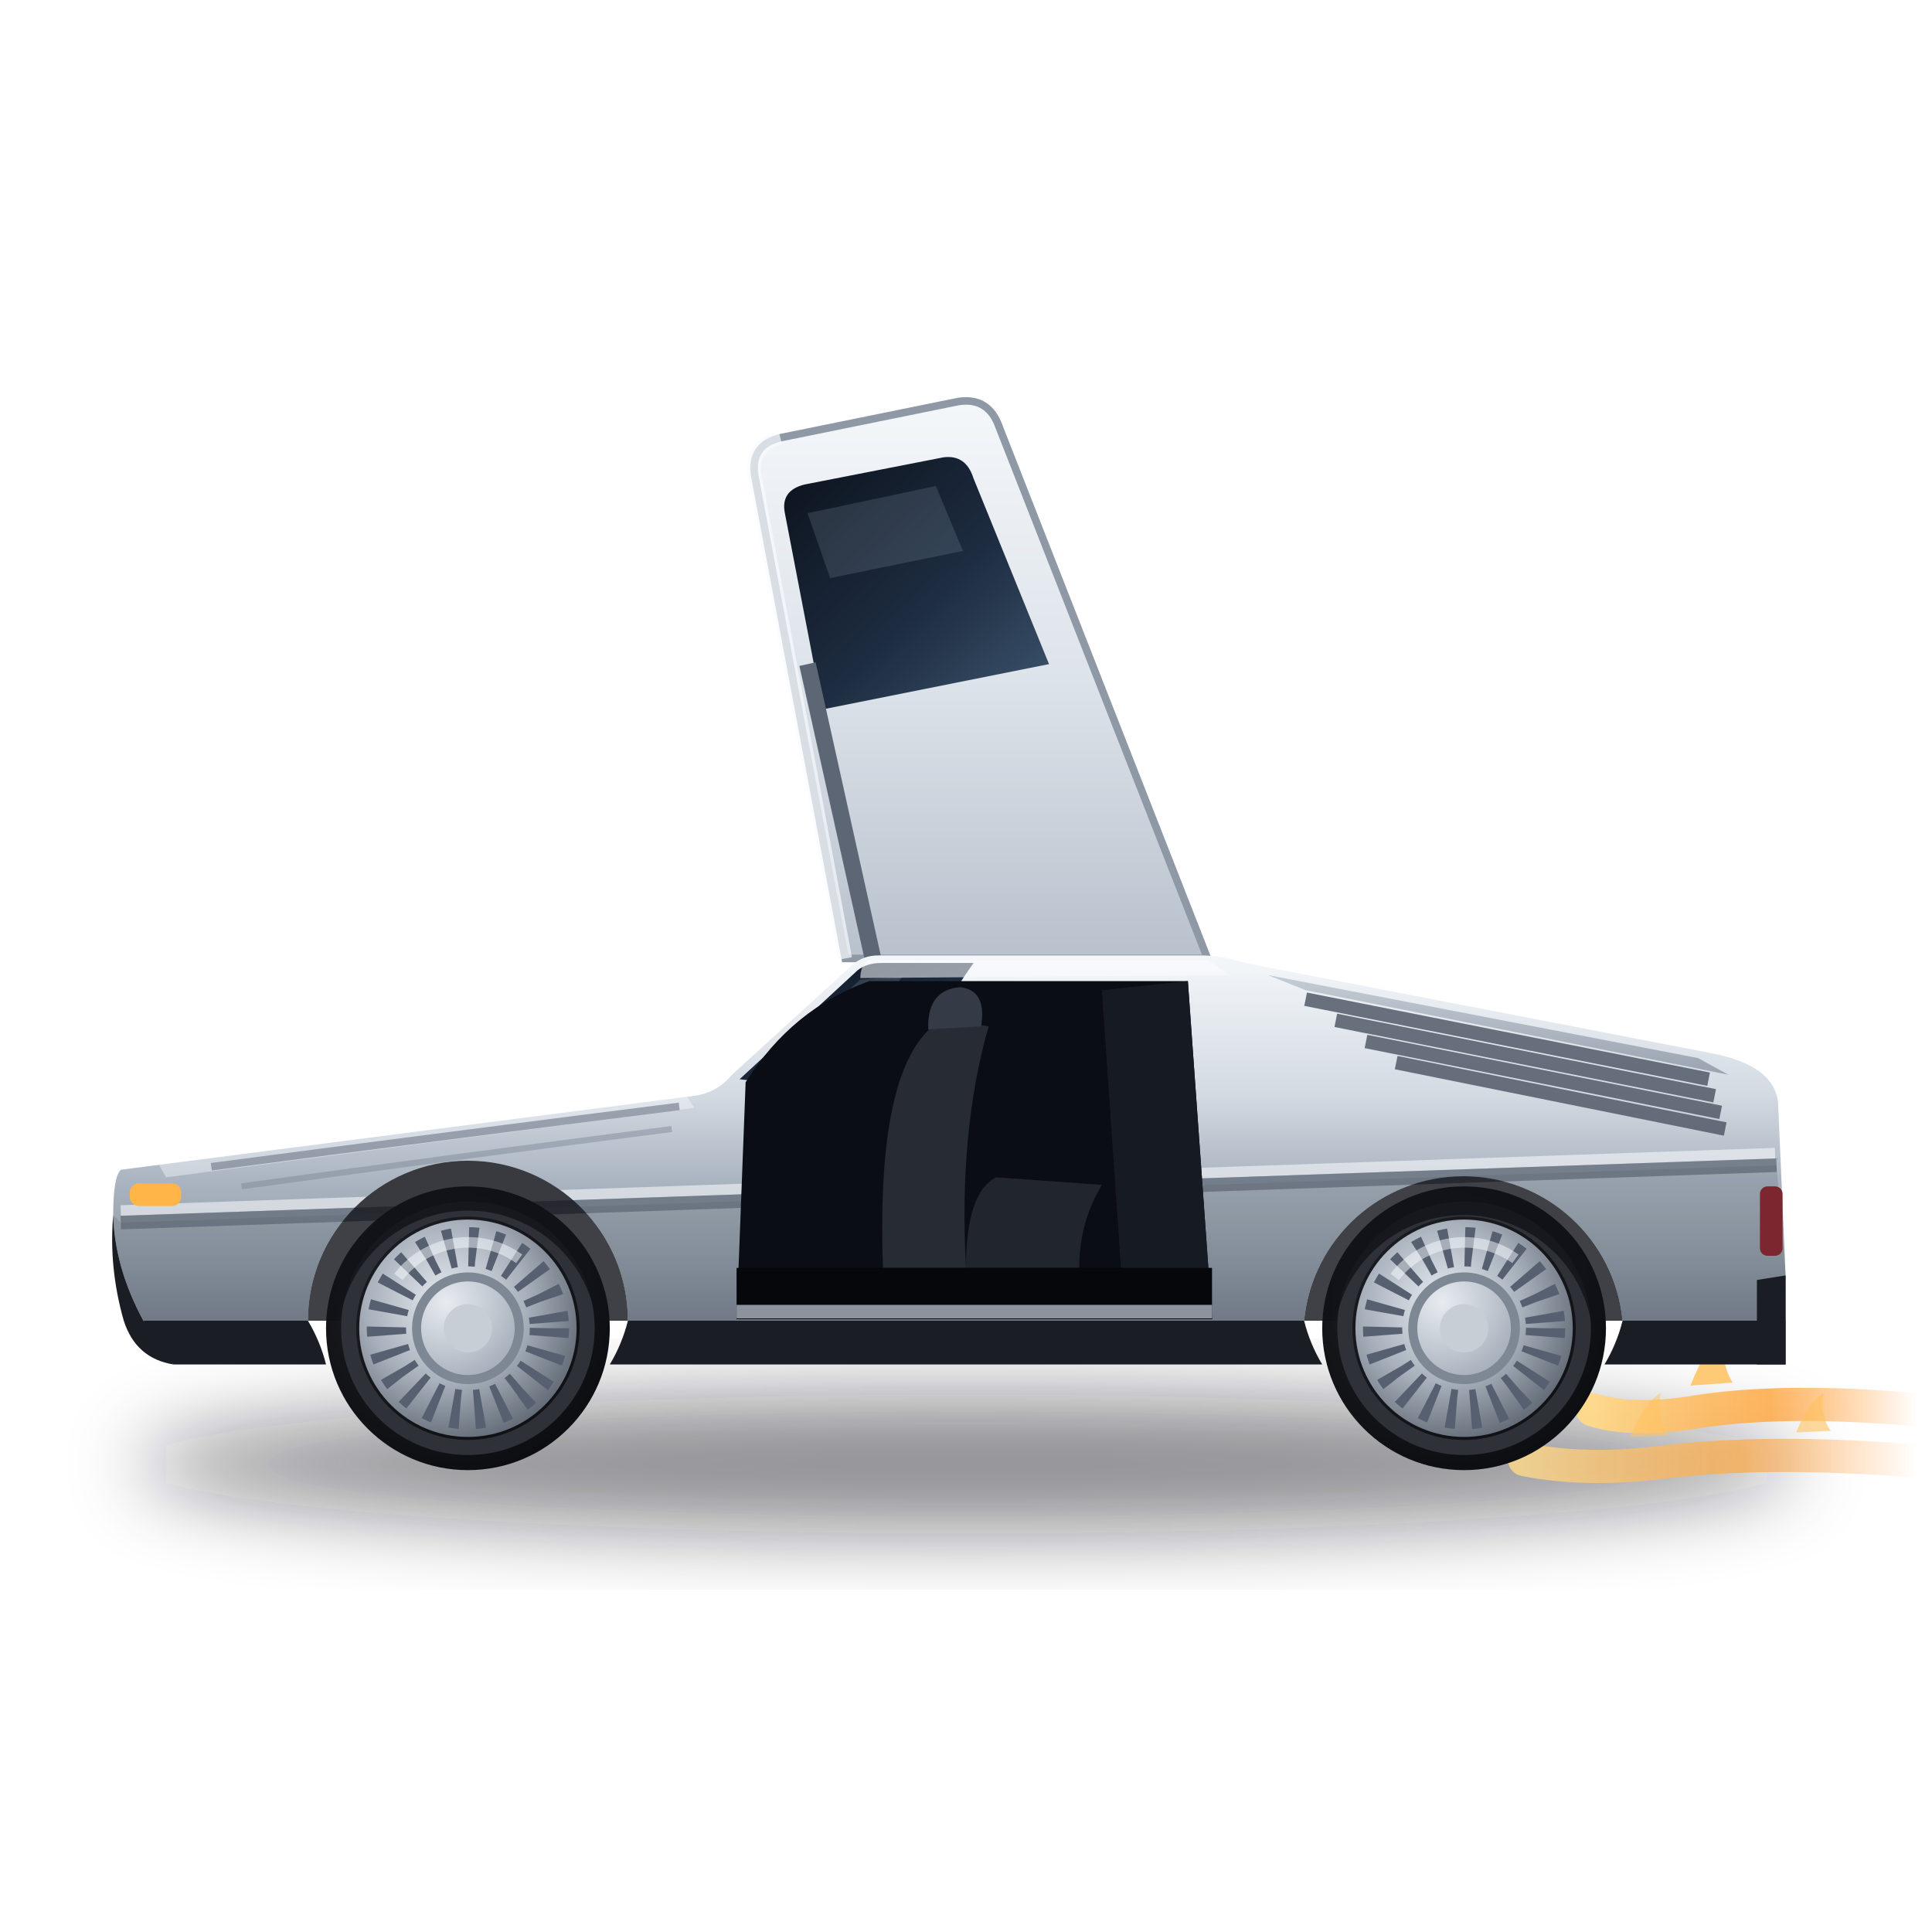
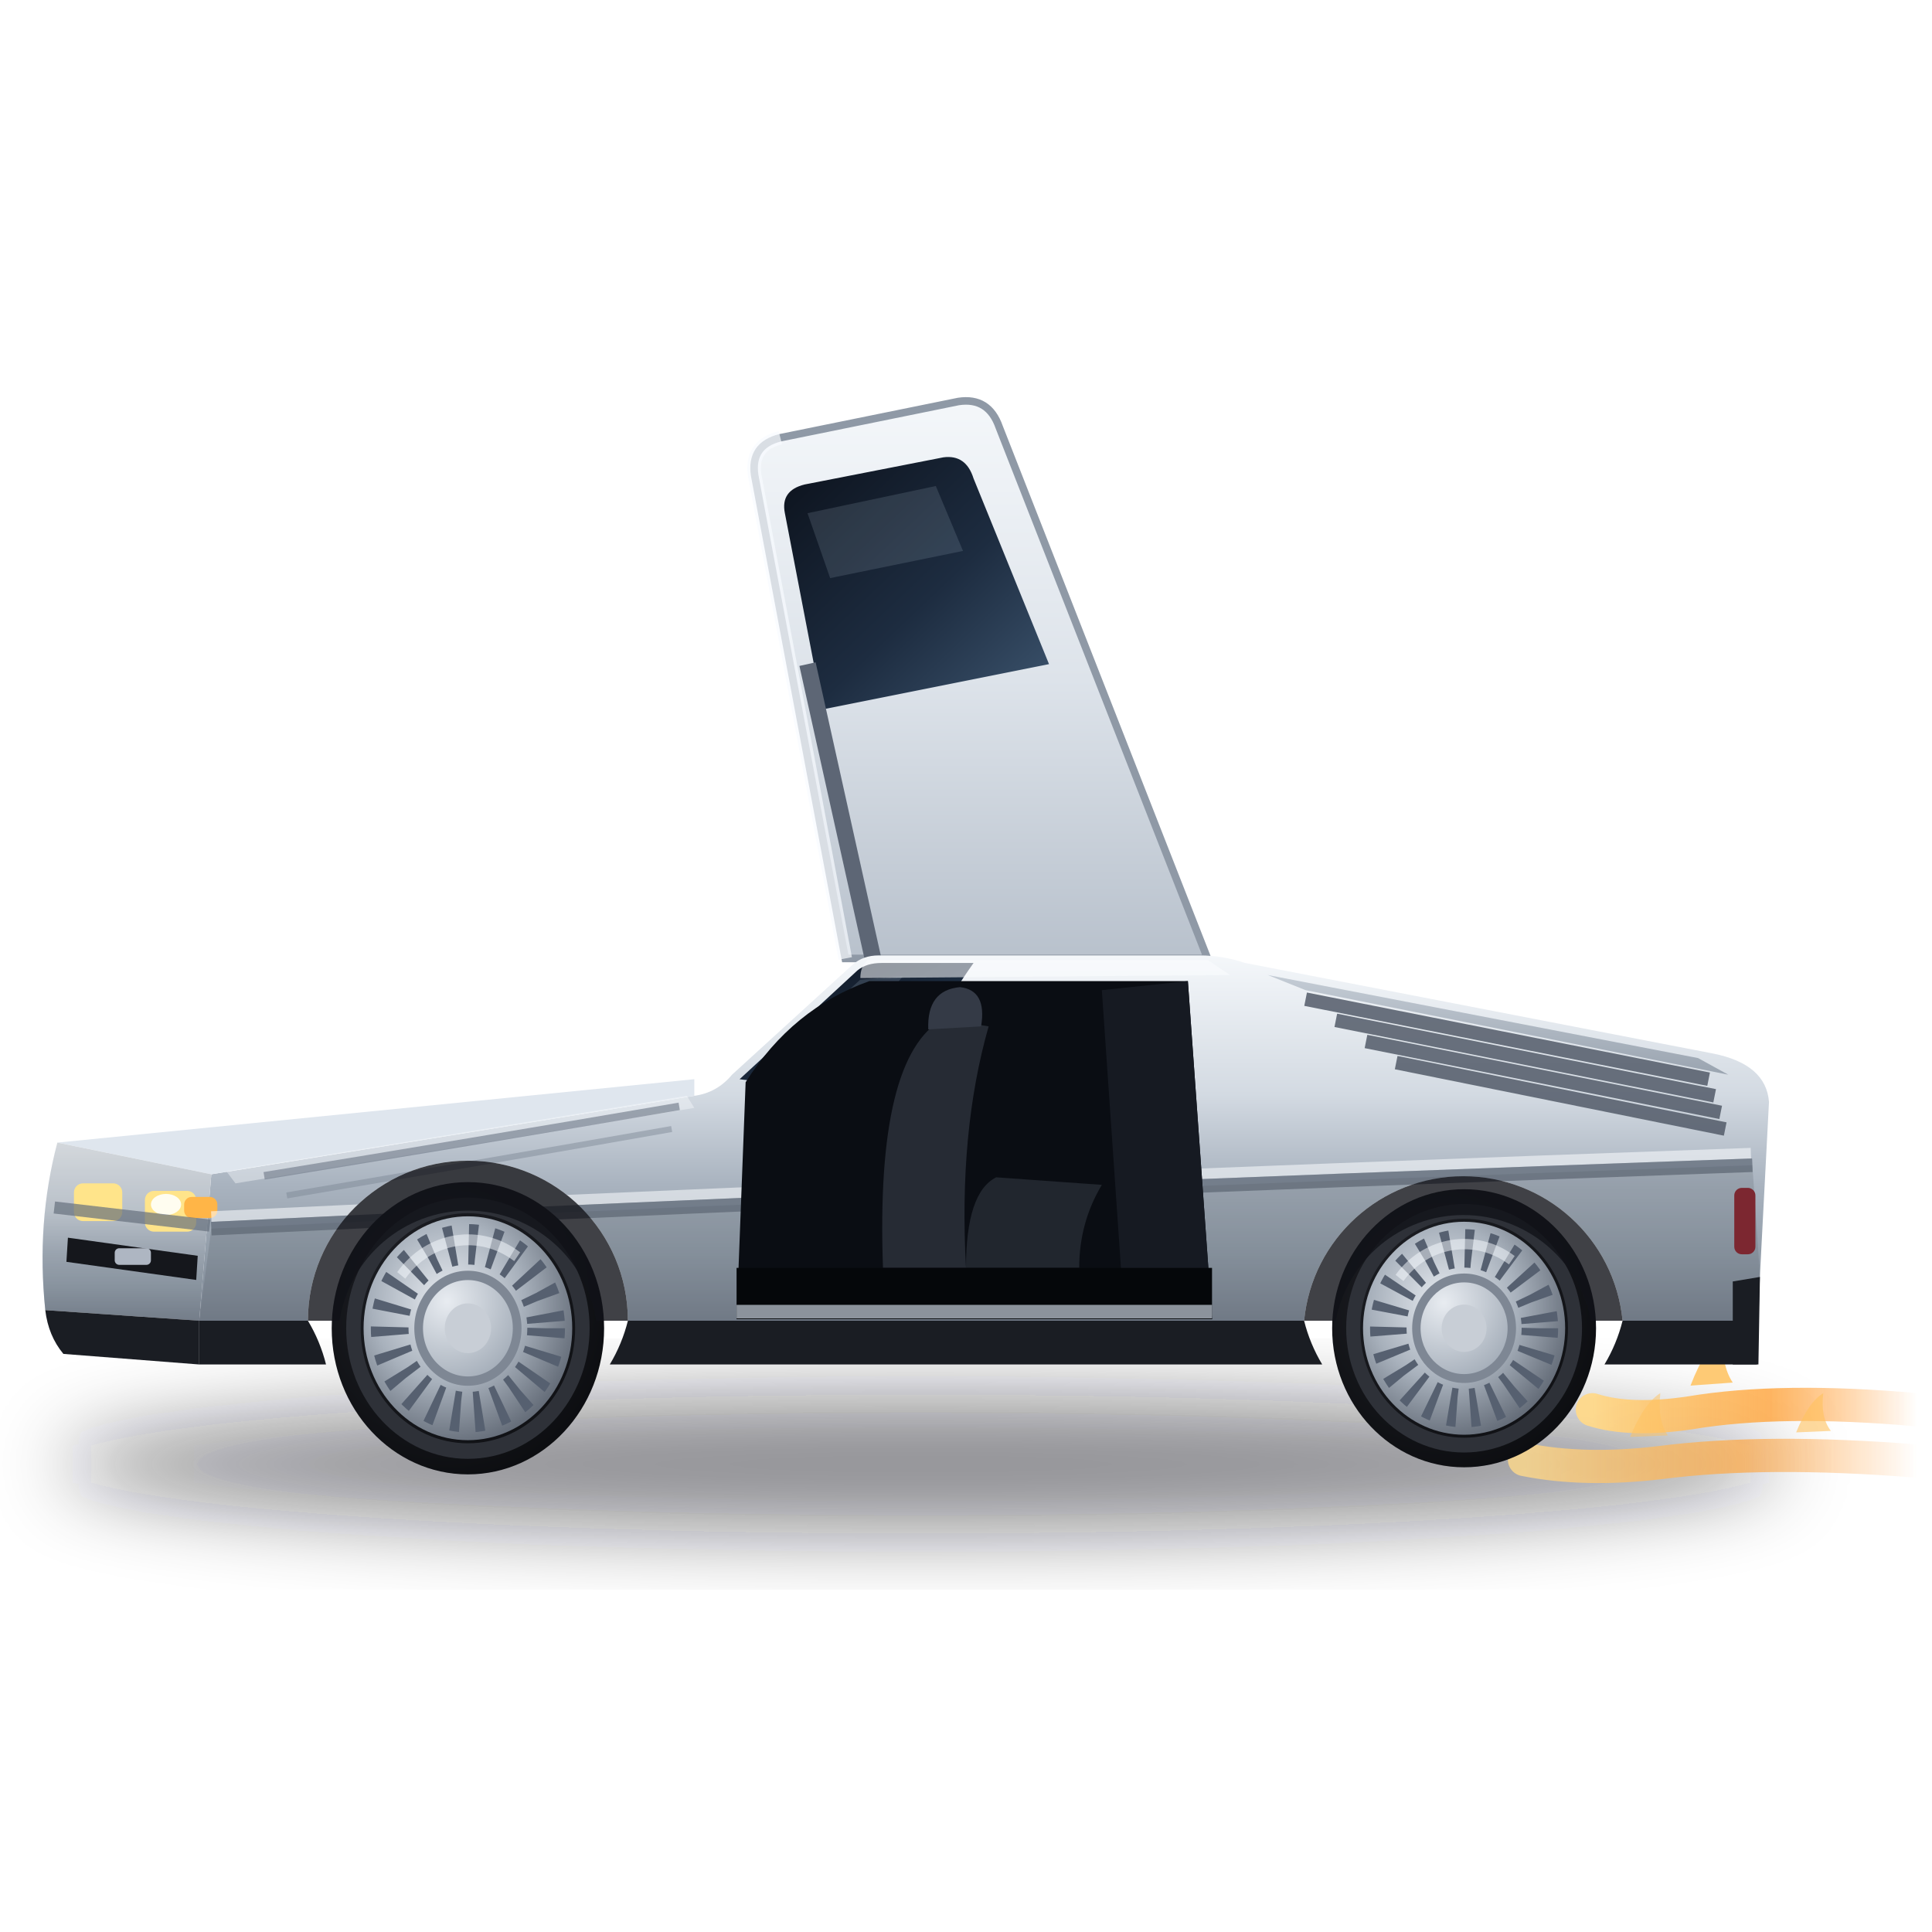
<svg xmlns="http://www.w3.org/2000/svg" viewBox="0 0 128 128" fill="none">
  <defs>
    <linearGradient id="dl-steel" x1="0" y1="0" x2="0" y2="1">
      <stop offset="0" stop-color="#f4f7fa" />
      <stop offset=".38" stop-color="#d3dae2" />
      <stop offset=".62" stop-color="#aab4c0" />
      <stop offset=".82" stop-color="#929da9" />
      <stop offset="1" stop-color="#79828f" />
    </linearGradient>
    <linearGradient id="dl-door" x1="0" y1="1" x2="0" y2="0">
      <stop offset="0" stop-color="#b8c1cc" />
      <stop offset=".5" stop-color="#dde3ea" />
      <stop offset="1" stop-color="#f4f7fa" />
    </linearGradient>
    <linearGradient id="dl-glass" x1="0" y1="0" x2="1" y2="1">
      <stop offset="0" stop-color="#0c121c" />
      <stop offset=".55" stop-color="#1d2c40" />
      <stop offset="1" stop-color="#3d556f" />
    </linearGradient>
    <linearGradient id="dl-deck" x1="0" y1="0" x2="0" y2="1">
      <stop offset="0" stop-color="#c4ccd5" />
      <stop offset="1" stop-color="#9aa4b0" />
    </linearGradient>
    <radialGradient id="dl-alloy" cx="0.4" cy="0.38" r="0.66">
      <stop offset="0" stop-color="#e8ecf1" />
      <stop offset=".55" stop-color="#a8b1bc" />
      <stop offset="1" stop-color="#636b77" />
    </radialGradient>
    <radialGradient id="dl-tire" cx="0.42" cy="0.4" r="0.7">
      <stop offset="0" stop-color="#23252b" />
      <stop offset="1" stop-color="#0a0b0e" />
    </radialGradient>
    <linearGradient id="dl-fire" x1="1" y1="0" x2="0" y2="0">
      <stop offset="0" stop-color="#ff8c1a" stop-opacity="0" />
      <stop offset=".45" stop-color="#ffa53d" stop-opacity=".85" />
      <stop offset="1" stop-color="#ffd98a" />
    </linearGradient>
    <filter id="dl-soft" x="-40%" y="-40%" width="180%" height="180%">
      <feGaussianBlur stdDeviation="2.6" />
    </filter>
    <g id="dl-wheel">
      <circle r="9.4" fill="url(#dl-tire)" />
      <circle r="7.9" fill="none" stroke="#2e3138" stroke-width="1" />
      <circle r="7.2" fill="url(#dl-alloy)" />
      <circle r="5.4" fill="none" stroke="#566070" stroke-width="2.6" stroke-dasharray="0.55 0.95" />
      <circle r="3.4" fill="none" stroke="#7e8794" stroke-width="0.6" />
      <circle r="1.6" fill="#c8ced6" />
      <path d="M-4.6 -3.4 A5.8 5.8 0 0 1 3.4 -4.6" fill="none" stroke="#f8fbff" stroke-width="0.7" opacity=".5" />
    </g>
  </defs>
-   <ellipse cx="64" cy="97" rx="55" ry="4.6" fill="#0c0818" opacity=".45" filter="url(#dl-soft)" />
+   <ellipse cx="61" cy="97" rx="57" ry="4.6" fill="#0c0818" opacity=".45" filter="url(#dl-soft)" />
  <g stroke="url(#dl-fire)" stroke-linecap="round" fill="none">
    <path d="M127 93.4 Q118 92.6 112 93.6 Q108 94.2 105.5 93.4" stroke-width="2.2" opacity=".95" />
    <path d="M127 96.8 Q117 96 110 96.9 Q105 97.5 101 96.7" stroke-width="2.2" opacity=".8" />
  </g>
  <g fill="#ffc25e">
    <path d="M112 91.8 q1 -2.6 2.2 -3.4 q-.2 2 .6 3.2 Z" opacity=".85" />
    <path d="M119 94.9 q.8 -2 1.8 -2.6 q-.2 1.6 .5 2.5 Z" opacity=".6" />
    <path d="M108 95.2 q.9 -2.2 2 -2.9 q-.2 1.8 .5 2.8 Z" opacity=".5" />
  </g>
  <g>
    <path d="M56 63.5 L50 31.5 Q49.7 29.5 51.7 29 L63.5 26.6 Q65.5 26.3 66.2 28.3 L80 63.5 Z" fill="url(#dl-door)" stroke="#8f99a6" stroke-width=".5" />
    <path d="M54.5 47 L52 34 Q51.7 32.5 53.3 32.1 L62.5 30.3 Q64 30.1 64.5 31.7 L69.5 44 Z" fill="url(#dl-glass)" />
    <path d="M53.5 34 L62 32.2 L63.8 36.5 L55 38.3 Z" fill="#cfe2f2" opacity=".14" />
    <path d="M56 63.5 L50 31.5 Q49.7 29.5 51.7 29" fill="none" stroke="#f8fbff" stroke-width=".9" opacity=".7" />
    <line x1="58.5" y1="66.5" x2="53.5" y2="44" stroke="#5d6675" stroke-width="1.1" />
  </g>
-   <path d="M8 77.5            L46 72.6            Q47.5 72.4 48.5 71.2            L56.5 63.9            Q57.2 63.3 58.2 63.3            L79.5 63.3            Q81 63.3 82.5 63.8            L113.5 69.8            Q117.5 70.6 117.8 73            L118.3 84.5            L118.3 87.5            L107.5 87.5            A 10.6 10.6 0 0 0 86.4 87.5            L41.6 87.5            A 10.6 10.6 0 0 0 20.4 87.5            L9.5 87.5            Q7.6 84 7.5 80.5            Q7.5 78 8 77.5 Z" fill="url(#dl-steel)" />
+   <path d="M14 77.8            L46 72.6            Q47.5 72.4 48.5 71.2            L56.5 63.9            Q57.2 63.3 58.2 63.3            L79.5 63.3            Q81 63.3 82.5 63.8            L113.5 69.8            Q117 70.5 117.2 73            L116.6 84.5            L116.5 87.5            L107.5 87.5            A 10.6 10.6 0 0 0 86.4 87.5            L41.6 87.5            A 10.6 10.6 0 0 0 20.4 87.5            L13.2 87.5            Z" fill="url(#dl-steel)" />
+   <path d="M3.8 75.7 L46 71.5 L46 72.6 L14 77.8 Z" fill="#dfe6ee" />
+   <path d="M3.8 75.7 L14 77.8 L13.2 87.5 L3 86.8 Q2.4 81 3.8 75.7 Z" fill="url(#dl-steel)" />
+   <path d="M3.8 75.7 L14 77.8 L13.2 87.5 L3 86.8 Q2.4 81 3.8 75.7 Z" fill="#5e6774" opacity=".22" />
+   <rect x="9.6" y="78.9" width="3.4" height="2.7" rx=".6" fill="#ffe48a" />
+   <rect x="4.9" y="78.4" width="3.2" height="2.5" rx=".6" fill="#ffe48a" />
+   <ellipse cx="11" cy="79.8" rx="1" ry=".7" fill="#fffdf0" />
+   <path d="M4.5 82 L13.1 83.2 L13 84.8 L4.4 83.6 Z" fill="#15171c" />
+   <rect x="7.6" y="82.7" width="2.4" height="1.1" rx=".3" fill="#aeb6c2" />
+   <path d="M3 86.8 L13.2 87.5 L13.2 90.4 L4.2 89.7 Q3.2 88.5 3 86.8 Z" fill="#1a1d23" />
+   <rect x="12.2" y="79.3" width="2.2" height="1.4" rx=".5" fill="#ffb547" />
  <path d="M49 71.5 L56.8 64.3 Q57.4 63.8 58.4 63.8 L64.5 63.8 Q61.5 68 60.3 72.4 Q54 72.2 49 71.5 Z" fill="url(#dl-glass)" />
  <path d="M51 70.4 L57 64.9 L59.8 64.7 L54.6 71 Z" fill="#cfe2f2" opacity=".16" />
  <path d="M57.5 63.6 L80 63.6 L81.5 64.6 L57 64.8 Q57 64 57.5 63.6 Z" fill="#fbfdff" opacity=".55" />
-   <path d="M10.5 77.1 L45.5 72.6 L46 73.4 L11 78 Z" fill="#fbfdff" opacity=".4" />
-   <path d="M14 77.3 Q30 75.2 45 73.3" stroke="#7b8493" stroke-width=".5" fill="none" opacity=".7" />
-   <path d="M16 78.6 Q30.5 76.6 44.5 74.8" stroke="#7b8493" stroke-width=".4" fill="none" opacity=".45" />
+   <path d="M15 77.6 L45.5 72.6 L46 73.4 L15.6 78.4 Z" fill="#fbfdff" opacity=".4" />
+   <path d="M17.5 77.9 Q31 75.7 45 73.3" stroke="#7b8493" stroke-width=".5" fill="none" opacity=".7" />
+   <path d="M19 79.2 Q32 77 44.5 74.8" stroke="#7b8493" stroke-width=".4" fill="none" opacity=".45" />
  <path d="M84 64.6 L112.5 70.1 L114.5 71.2 L86.5 65.6 Z" fill="url(#dl-deck)" />
  <g stroke="#525b68" stroke-width=".9" opacity=".85">
    <line x1="86.5" y1="66.2" x2="113.2" y2="71.5" />
    <line x1="88.5" y1="67.6" x2="113.6" y2="72.6" />
    <line x1="90.5" y1="69" x2="114" y2="73.7" />
    <line x1="92.5" y1="70.4" x2="114.3" y2="74.8" />
  </g>
-   <path d="M8 80.2 Q60 78.4 117.6 76.4" stroke="#fbfdff" stroke-width=".7" opacity=".55" fill="none" />
-   <path d="M8 81 Q60 79.2 117.7 77.2" stroke="#67707e" stroke-width=".9" opacity=".8" fill="none" />
-   <path d="M8 81 Q60 79.2 117.7 77.2 L118.3 84.5 L118.3 87.5 L107.5 87.5            A 10.6 10.6 0 0 0 86.4 87.5 L41.6 87.5 A 10.6 10.6 0 0 0 20.4 87.5            L9.5 87.5 Q7.6 84 7.5 80.5 Z" fill="#525a66" opacity=".22" />
+   <path d="M14 80.6 Q60 78.4 116 76.4" stroke="#fbfdff" stroke-width=".7" opacity=".55" fill="none" />
+   <path d="M14 81.4 Q60 79.2 116.1 77.2" stroke="#67707e" stroke-width=".9" opacity=".8" fill="none" />
+   <path d="M13.9 81.2 L3.6 80" stroke="#67707e" stroke-width=".8" opacity=".7" fill="none" />
+   <path d="M14 81.4 Q60 79.2 116.1 77.2 L116.6 84.5 L116.5 87.5 L107.5 87.5            A 10.6 10.6 0 0 0 86.4 87.5 L41.6 87.5 A 10.6 10.6 0 0 0 20.4 87.5            L13.2 87.5 Z" fill="#525a66" opacity=".22" />
  <path d="M57.6 65 L78.7 65 L80.3 87.4 L48.8 87.4 L49.4 71.7 Q52.5 66.8 57.6 65 Z" fill="#0a0d13" />
  <path d="M73 65.6 L78.7 65 L80.3 87.4 L74.5 87.4 Z" fill="#161a22" />
  <path d="M58.5 84 Q58 70 62.5 67.5 L65.5 68 Q63.5 75 64 84 Z" fill="#262b34" />
  <path d="M61.5 68.2 Q61.4 65.6 63.6 65.4 Q65.4 65.6 65 68 Z" fill="#343a46" />
  <path d="M64 84 Q64 79 66 78 L73 78.5 Q71.5 81 71.5 84 Z" fill="#21262e" />
  <rect x="48.8" y="84" width="31.5" height="3.4" fill="#05070a" />
  <path d="M48.8 86.9 L80.3 86.9" stroke="#b9c2cc" stroke-width=".9" opacity=".75" />
-   <path d="M9.5 87.5 L20.4 87.5 A 10.6 10.6 0 0 1 21.6 90.4 L11.5 90.4 Q10.2 89 9.5 87.5 Z" fill="#1a1d23" />
+   <path d="M13.2 87.5 L20.4 87.5 A 10.6 10.6 0 0 1 21.6 90.4 L13.2 90.4 Z" fill="#1a1d23" />
  <path d="M41.6 87.5 L86.4 87.5 A 10.6 10.6 0 0 0 87.6 90.4 L40.4 90.4 A 10.6 10.6 0 0 0 41.6 87.5 Z" fill="#1a1d23" />
-   <path d="M107.5 87.5 L118.3 87.5 L118.3 90.4 L106.3 90.4 A 10.6 10.6 0 0 0 107.5 87.5 Z" fill="#1a1d23" />
-   <path d="M7.5 80.5 Q7.6 84 9.5 87.5 L11.5 90.4 Q9 90 8.2 87.5 Q7.2 84 7.5 80.5 Z" fill="#1a1d23" />
-   <rect x="8.6" y="78.4" width="3.4" height="1.5" rx=".6" fill="#ffb547" />
-   <path d="M116.4 84.8 L118.3 84.5 L118.3 90.4 L116.4 90.4 Z" fill="#1a1d23" />
-   <rect x="116.6" y="78.6" width="1.5" height="4.6" rx=".5" fill="#7c2730" />
-   <use href="#dl-wheel" transform="translate(31 88)" />
-   <use href="#dl-wheel" transform="translate(97 88)" />
+   <path d="M107.5 87.5 L116.5 87.5 L116.4 90.4 L106.3 90.4 A 10.6 10.6 0 0 0 107.5 87.5 Z" fill="#1a1d23" />
+   <path d="M114.8 84.9 L116.6 84.6 L116.5 90.4 L114.8 90.4 Z" fill="#1a1d23" />
+   <rect x="114.9" y="78.7" width="1.4" height="4.4" rx=".5" fill="#7c2730" />
+   <use href="#dl-wheel" transform="translate(31 88) scale(.96 1.03)" />
+   <use href="#dl-wheel" transform="translate(97 88) scale(.93 .98)" />
  <path d="M20.4 87.5 A 10.6 10.6 0 0 1 41.6 87.5 L39.5 87.5 A 8.6 8.6 0 0 0 22.5 87.5 Z" fill="#101218" opacity=".8" />
  <path d="M86.4 87.5 A 10.6 10.6 0 0 1 107.5 87.5 L105.4 87.5 A 8.6 8.6 0 0 0 88.5 87.5 Z" fill="#101218" opacity=".8" />
</svg>
